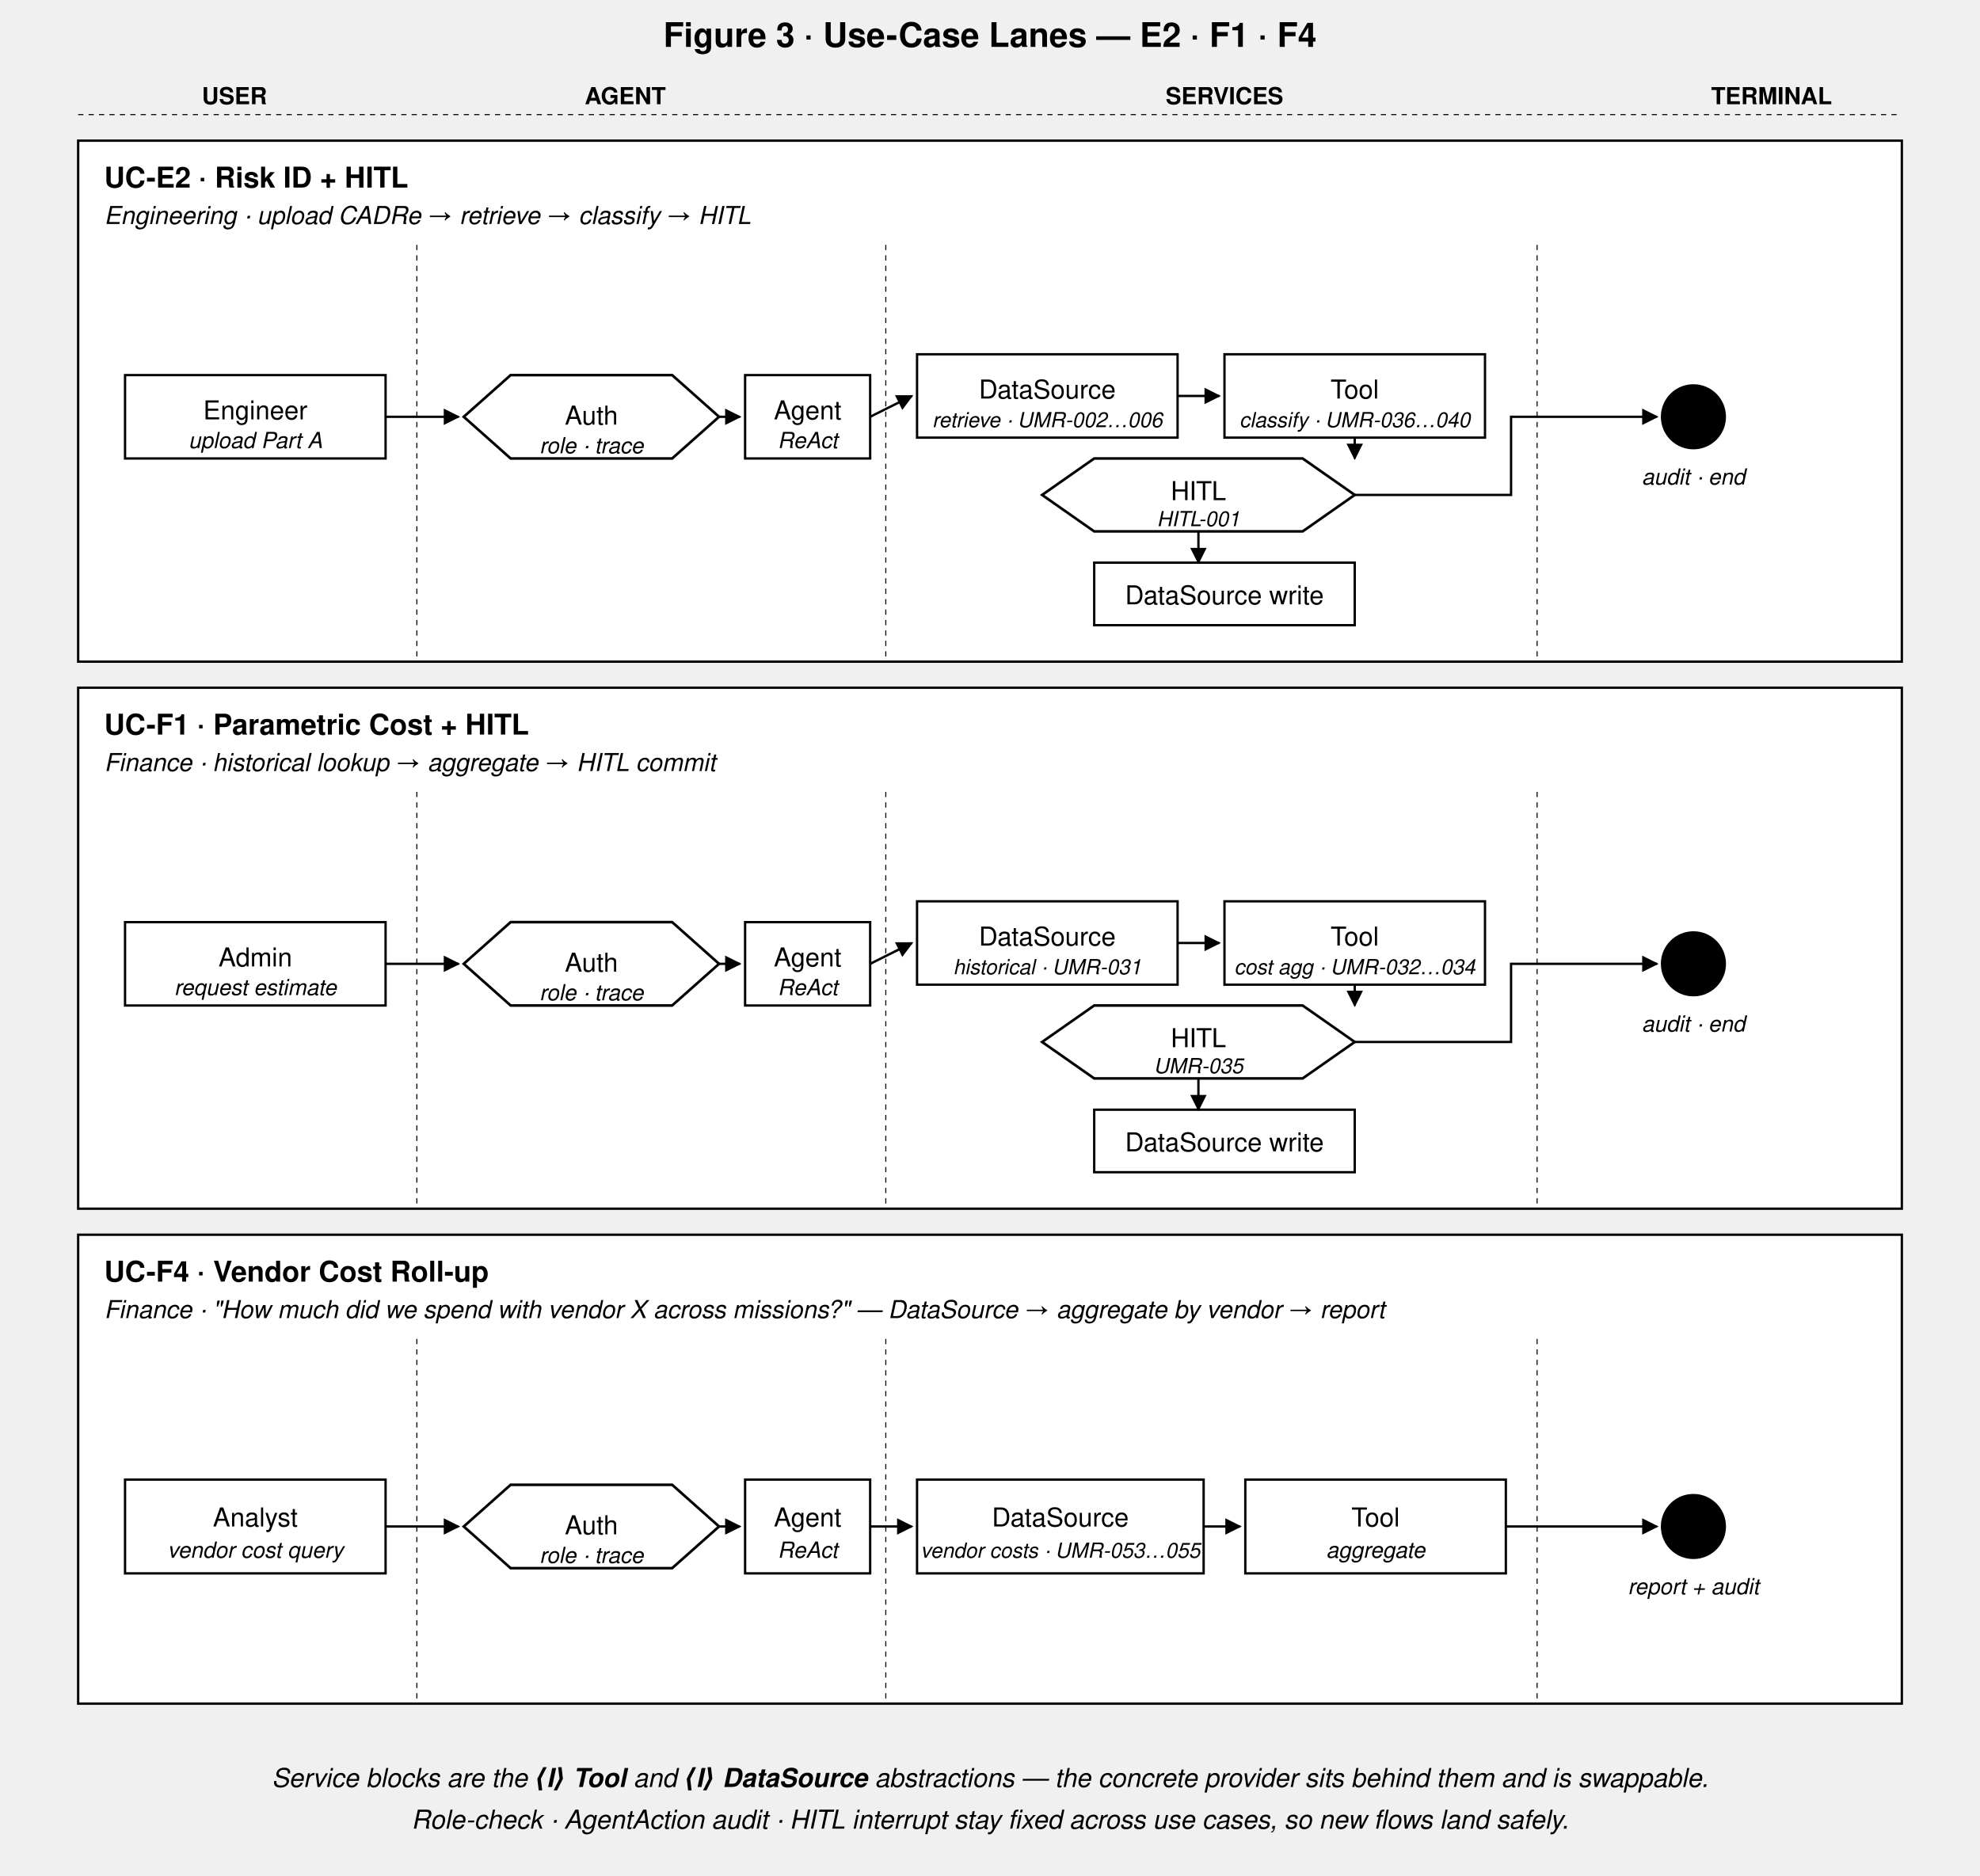
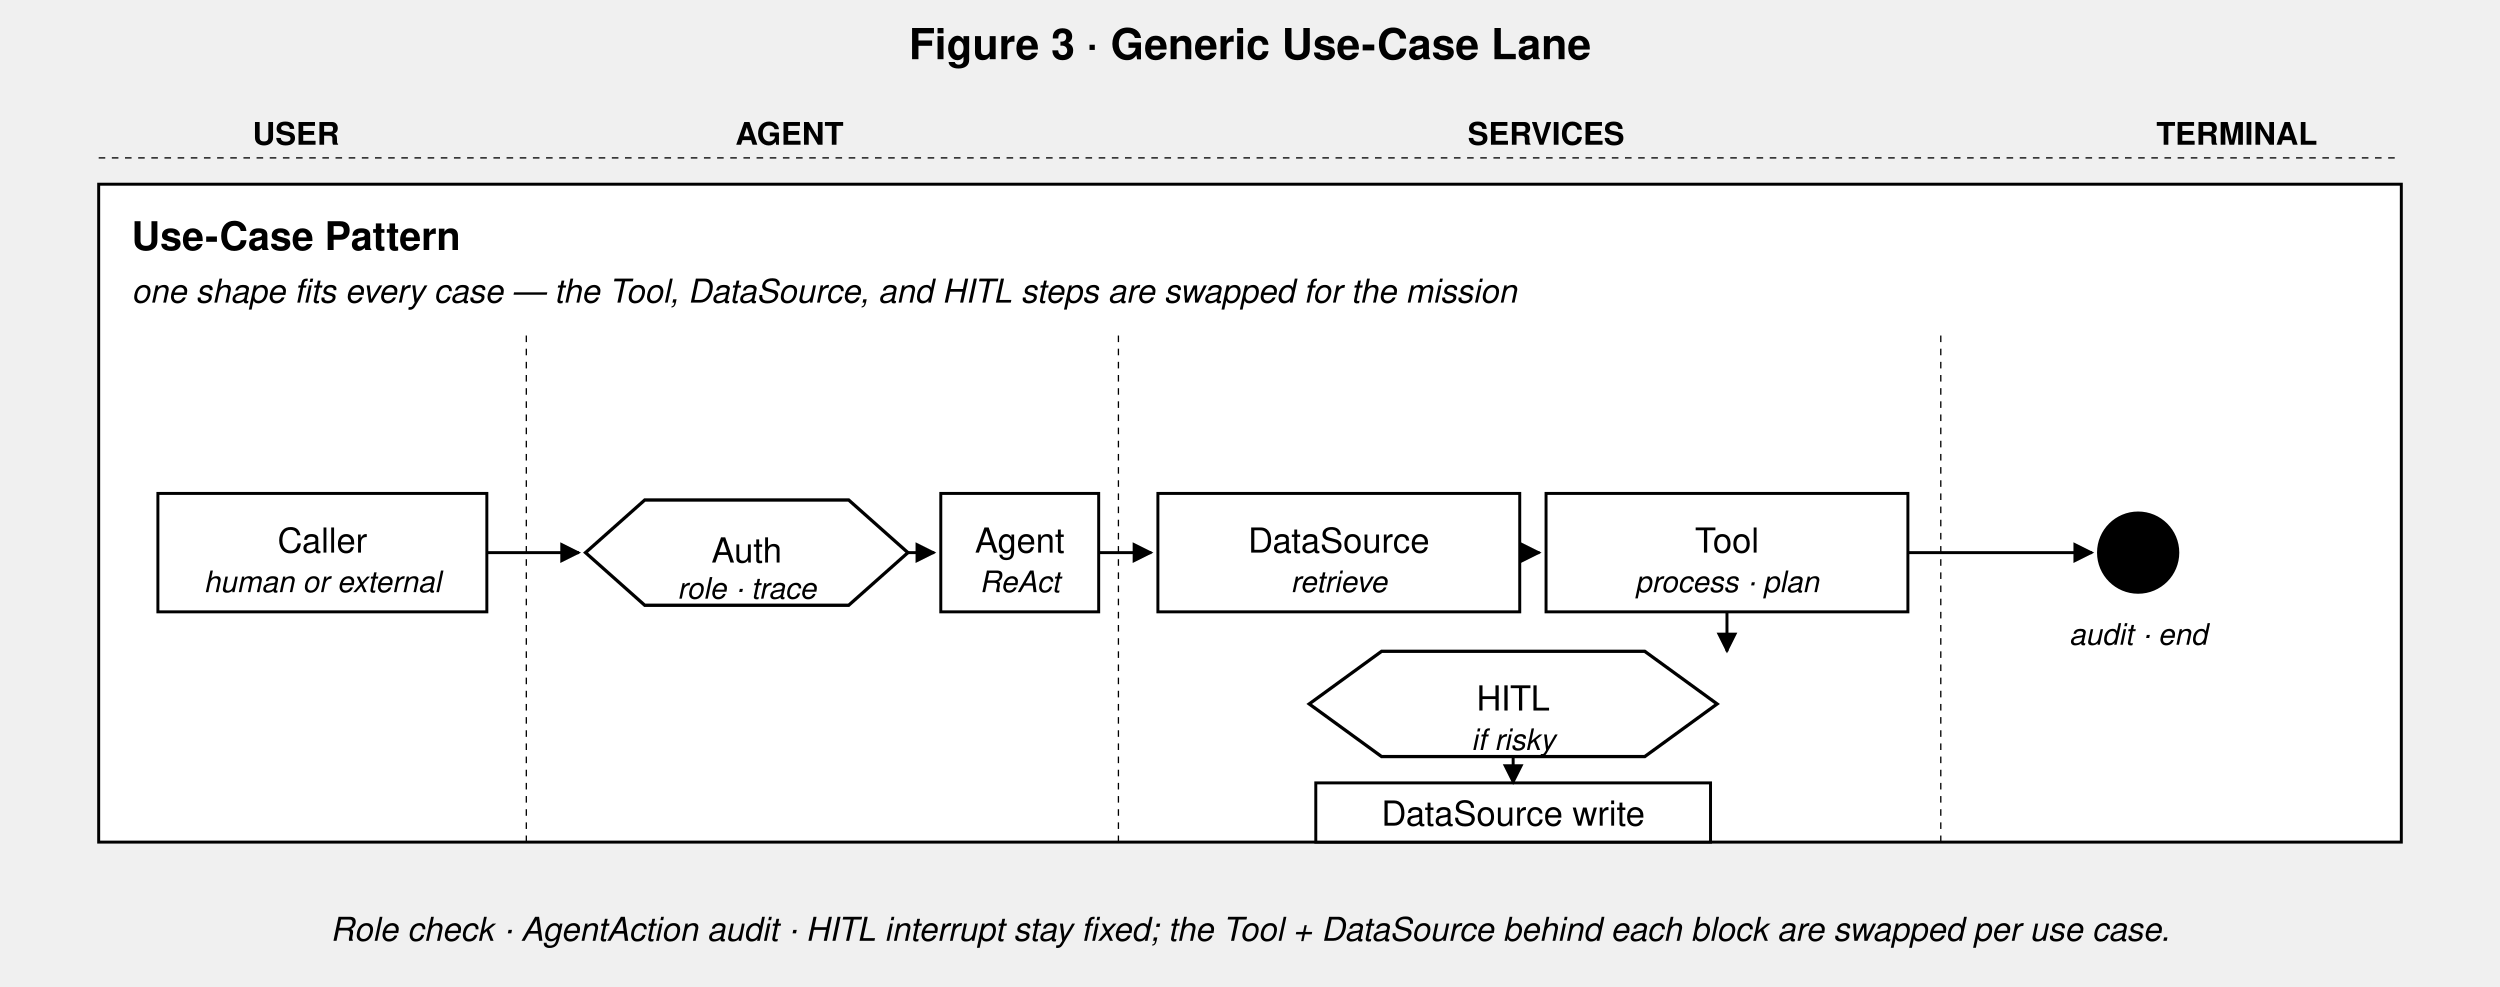
- <svg xmlns="http://www.w3.org/2000/svg" viewBox="0 0 760 720" font-family="-apple-system, BlinkMacSystemFont, 'SF Pro Text', 'Helvetica Neue', Helvetica, Arial, sans-serif">
+ <svg xmlns="http://www.w3.org/2000/svg" viewBox="0 0 760 300" font-family="-apple-system, BlinkMacSystemFont, 'SF Pro Text', 'Helvetica Neue', Helvetica, Arial, sans-serif">
  <defs>
    <marker id="arrUC" viewBox="0 0 10 10" refX="9" refY="5" markerWidth="7" markerHeight="7" orient="auto-start-reverse">
      <path d="M 0 0 L 10 5 L 0 10 z" fill="#000" />
    </marker>
    <style>
      .lane { fill: #fff; stroke: #000; stroke-width: 0.9; }
      .div  { stroke: #000; stroke-width: 0.4; stroke-dasharray: 2 2; }
      .box  { fill: #fff; stroke: #000; stroke-width: 0.9; }
      .gate { fill: #fff; stroke: #000; stroke-width: 1; }
      .term { fill: #000; stroke: #000; stroke-width: 1; }
-       .lbl  { font-size: 10px; fill: #000; text-anchor: middle; }
-       .lbl-b { font-size: 10px; fill: #000; text-anchor: middle; font-style: italic; text-decoration: underline; }
-       .lbl-s{ font-size: 8.5px; fill: #000; text-anchor: middle; font-style: italic; }
-       .req  { font-size: 8px; fill: #000; text-anchor: middle; font-style: italic; }
-       .h    { font-size: 11px; font-weight: 600; fill: #000; }
-       .sub  { font-size: 9.5px; fill: #000; font-style: italic; }
+       .lbl  { font-size: 10.5px; fill: #000; text-anchor: middle; }
+       .lbl-s{ font-size: 9px; fill: #000; text-anchor: middle; font-style: italic; }
+       .h    { font-size: 12px; font-weight: 700; fill: #000; }
+       .sub  { font-size: 10px; fill: #000; font-style: italic; }
      .foot { font-size: 10px; fill: #000; text-anchor: middle; font-style: italic; }
      .edge { stroke: #000; stroke-width: 0.9; fill: none; }
-       .swim { font-size: 9px; font-weight: 600; fill: #000; text-anchor: middle; }
+       .swim { font-size: 9.5px; font-weight: 600; fill: #000; text-anchor: middle; }
      .title { font-size: 13px; font-weight: 600; fill: #000; text-anchor: middle; }
    </style>
  </defs>
-   <text x="380" y="18" class="title">Figure 3 · Use-Case Lanes — E2 · F1 · F4</text>
-   <g transform="translate(0,30)">
+   <text x="380" y="18" class="title">Figure 3 · Generic Use-Case Lane</text>
+   <g transform="translate(0,34)">
    <text x="90" y="10" class="swim">USER</text>
    <text x="240" y="10" class="swim">AGENT</text>
    <text x="470" y="10" class="swim">SERVICES</text>
    <text x="680" y="10" class="swim">TERMINAL</text>
    <line x1="30" y1="14" x2="730" y2="14" class="div" />
  </g>
-   <g transform="translate(0,54)">
+   <g transform="translate(0,56)">
    <rect x="30" y="0" width="700" height="200" class="lane" />
-     <text x="40" y="18" class="h">UC-E2 · Risk ID + HITL</text>
-     <text x="40" y="32" class="sub">Engineering · upload CADRe → retrieve → classify → HITL</text>
-     <line x1="160" y1="40" x2="160" y2="200" class="div" />
-     <line x1="340" y1="40" x2="340" y2="200" class="div" />
-     <line x1="590" y1="40" x2="590" y2="200" class="div" />
-     <rect x="48" y="90" width="100" height="32" class="box" />
-     <text x="98" y="107" class="lbl">Engineer</text>
-     <text x="98" y="118" class="lbl-s">upload Part A</text>
-     <polygon points="178,106 196,90 258,90 276,106 258,122 196,122" class="gate" />
-     <text x="227" y="109" class="lbl">Auth</text>
-     <text x="227" y="120" class="lbl-s">role · trace</text>
-     <rect x="286" y="90" width="48" height="32" class="box" />
-     <text x="310" y="107" class="lbl">Agent</text>
-     <text x="310" y="118" class="lbl-s">ReAct</text>
-     <rect x="352" y="82" width="100" height="32" class="box" />
-     <text x="402" y="99" class="lbl">DataSource</text>
-     <text x="402" y="110" class="req">retrieve · UMR-002…006</text>
-     <rect x="470" y="82" width="100" height="32" class="box" />
-     <text x="520" y="99" class="lbl">Tool</text>
-     <text x="520" y="110" class="req">classify · UMR-036…040</text>
-     <polygon points="400,136 420,122 500,122 520,136 500,150 420,150" class="gate" />
-     <text x="460" y="138" class="lbl">HITL</text>
-     <text x="460" y="148" class="req">HITL-001</text>
-     <rect x="420" y="162" width="100" height="24" class="box" />
-     <text x="470" y="178" class="lbl">DataSource write</text>
-     <circle cx="650" cy="106" r="12" class="term" />
-     <text x="650" y="110" class="lbl" fill="#fff">●</text>
-     <text x="650" y="132" class="lbl-s">audit · end</text>
-     <line x1="148" y1="106" x2="176" y2="106" class="edge" marker-end="url(#arrUC)" />
-     <line x1="276" y1="106" x2="284" y2="106" class="edge" marker-end="url(#arrUC)" />
-     <line x1="334" y1="106" x2="350" y2="98" class="edge" marker-end="url(#arrUC)" />
-     <line x1="452" y1="98" x2="468" y2="98" class="edge" marker-end="url(#arrUC)" />
-     <path d="M 520 114 L 520 122" class="edge" marker-end="url(#arrUC)" />
-     <path d="M 460 150 L 460 162" class="edge" marker-end="url(#arrUC)" />
-     <path d="M 520 136 L 580 136 L 580 106 L 636 106" class="edge" marker-end="url(#arrUC)" />
-   </g>
-   <g transform="translate(0,264)">
-     <rect x="30" y="0" width="700" height="200" class="lane" />
-     <text x="40" y="18" class="h">UC-F1 · Parametric Cost + HITL</text>
-     <text x="40" y="32" class="sub">Finance · historical lookup → aggregate → HITL commit</text>
-     <line x1="160" y1="40" x2="160" y2="200" class="div" />
-     <line x1="340" y1="40" x2="340" y2="200" class="div" />
-     <line x1="590" y1="40" x2="590" y2="200" class="div" />
-     <rect x="48" y="90" width="100" height="32" class="box" />
-     <text x="98" y="107" class="lbl">Admin</text>
-     <text x="98" y="118" class="lbl-s">request estimate</text>
-     <polygon points="178,106 196,90 258,90 276,106 258,122 196,122" class="gate" />
-     <text x="227" y="109" class="lbl">Auth</text>
-     <text x="227" y="120" class="lbl-s">role · trace</text>
-     <rect x="286" y="90" width="48" height="32" class="box" />
-     <text x="310" y="107" class="lbl">Agent</text>
-     <text x="310" y="118" class="lbl-s">ReAct</text>
-     <rect x="352" y="82" width="100" height="32" class="box" />
-     <text x="402" y="99" class="lbl">DataSource</text>
-     <text x="402" y="110" class="req">historical · UMR-031</text>
-     <rect x="470" y="82" width="100" height="32" class="box" />
-     <text x="520" y="99" class="lbl">Tool</text>
-     <text x="520" y="110" class="req">cost agg · UMR-032…034</text>
-     <polygon points="400,136 420,122 500,122 520,136 500,150 420,150" class="gate" />
-     <text x="460" y="138" class="lbl">HITL</text>
-     <text x="460" y="148" class="req">UMR-035</text>
-     <rect x="420" y="162" width="100" height="24" class="box" />
-     <text x="470" y="178" class="lbl">DataSource write</text>
-     <circle cx="650" cy="106" r="12" class="term" />
-     <text x="650" y="110" class="lbl" fill="#fff">●</text>
-     <text x="650" y="132" class="lbl-s">audit · end</text>
-     <line x1="148" y1="106" x2="176" y2="106" class="edge" marker-end="url(#arrUC)" />
-     <line x1="276" y1="106" x2="284" y2="106" class="edge" marker-end="url(#arrUC)" />
-     <line x1="334" y1="106" x2="350" y2="98" class="edge" marker-end="url(#arrUC)" />
-     <line x1="452" y1="98" x2="468" y2="98" class="edge" marker-end="url(#arrUC)" />
-     <path d="M 520 114 L 520 122" class="edge" marker-end="url(#arrUC)" />
-     <path d="M 460 150 L 460 162" class="edge" marker-end="url(#arrUC)" />
-     <path d="M 520 136 L 580 136 L 580 106 L 636 106" class="edge" marker-end="url(#arrUC)" />
-   </g>
-   <g transform="translate(0,474)">
-     <rect x="30" y="0" width="700" height="180" class="lane" />
-     <text x="40" y="18" class="h">UC-F4 · Vendor Cost Roll-up</text>
-     <text x="40" y="32" class="sub">Finance · "How much did we spend with vendor X across missions?" — DataSource → aggregate by vendor → report</text>
-     <line x1="160" y1="40" x2="160" y2="180" class="div" />
-     <line x1="340" y1="40" x2="340" y2="180" class="div" />
-     <line x1="590" y1="40" x2="590" y2="180" class="div" />
+     <text x="40" y="20" class="h">Use-Case Pattern</text>
+     <text x="40" y="36" class="sub">one shape fits every case — the Tool, DataSource, and HITL steps are swapped for the mission</text>
+     <line x1="160" y1="46" x2="160" y2="200" class="div" />
+     <line x1="340" y1="46" x2="340" y2="200" class="div" />
+     <line x1="590" y1="46" x2="590" y2="200" class="div" />
    <rect x="48" y="94" width="100" height="36" class="box" />
-     <text x="98" y="112" class="lbl">Analyst</text>
-     <text x="98" y="124" class="lbl-s">vendor cost query</text>
+     <text x="98" y="112" class="lbl">Caller</text>
+     <text x="98" y="124" class="lbl-s">human or external</text>
    <polygon points="178,112 196,96 258,96 276,112 258,128 196,128" class="gate" />
    <text x="227" y="115" class="lbl">Auth</text>
    <text x="227" y="126" class="lbl-s">role · trace</text>
    <rect x="286" y="94" width="48" height="36" class="box" />
    <text x="310" y="112" class="lbl">Agent</text>
    <text x="310" y="124" class="lbl-s">ReAct</text>
    <rect x="352" y="94" width="110" height="36" class="box" />
    <text x="407" y="112" class="lbl">DataSource</text>
-     <text x="407" y="124" class="req">vendor costs · UMR-053…055</text>
-     <rect x="478" y="94" width="100" height="36" class="box" />
-     <text x="528" y="112" class="lbl">Tool</text>
-     <text x="528" y="124" class="lbl-s">aggregate</text>
+     <text x="407" y="124" class="lbl-s">retrieve</text>
+     <rect x="470" y="94" width="110" height="36" class="box" />
+     <text x="525" y="112" class="lbl">Tool</text>
+     <text x="525" y="124" class="lbl-s">process · plan</text>
+     <polygon points="398,158 420,142 500,142 522,158 500,174 420,174" class="gate" />
+     <text x="460" y="160" class="lbl">HITL</text>
+     <text x="460" y="172" class="lbl-s">if risky</text>
+     <rect x="400" y="182" width="120" height="18" class="box" />
+     <text x="460" y="195" class="lbl">DataSource write</text>
    <circle cx="650" cy="112" r="12" class="term" />
    <text x="650" y="116" class="lbl" fill="#fff">●</text>
-     <text x="650" y="138" class="lbl-s">report + audit</text>
+     <text x="650" y="140" class="lbl-s">audit · end</text>
    <line x1="148" y1="112" x2="176" y2="112" class="edge" marker-end="url(#arrUC)" />
    <line x1="276" y1="112" x2="284" y2="112" class="edge" marker-end="url(#arrUC)" />
    <line x1="334" y1="112" x2="350" y2="112" class="edge" marker-end="url(#arrUC)" />
-     <line x1="462" y1="112" x2="476" y2="112" class="edge" marker-end="url(#arrUC)" />
-     <line x1="578" y1="112" x2="636" y2="112" class="edge" marker-end="url(#arrUC)" />
+     <line x1="462" y1="112" x2="468" y2="112" class="edge" marker-end="url(#arrUC)" />
+     <line x1="580" y1="112" x2="636" y2="112" class="edge" marker-end="url(#arrUC)" />
+     <path d="M 525 130 L 525 142" class="edge" marker-end="url(#arrUC)" />
+     <path d="M 460 174 L 460 182" class="edge" marker-end="url(#arrUC)" />
  </g>
-   <text x="380" y="686" class="foot">Service blocks are the <tspan font-weight="700">⟨I⟩ Tool</tspan> and <tspan font-weight="700">⟨I⟩ DataSource</tspan> abstractions — the concrete provider sits behind them and is swappable.</text>
-   <text x="380" y="702" class="foot">Role-check · AgentAction audit · HITL interrupt stay fixed across use cases, so new flows land safely.</text>
+   <text x="380" y="286" class="foot">Role check · AgentAction audit · HITL interrupt stay fixed; the Tool + DataSource behind each block are swapped per use case.</text>
</svg>
